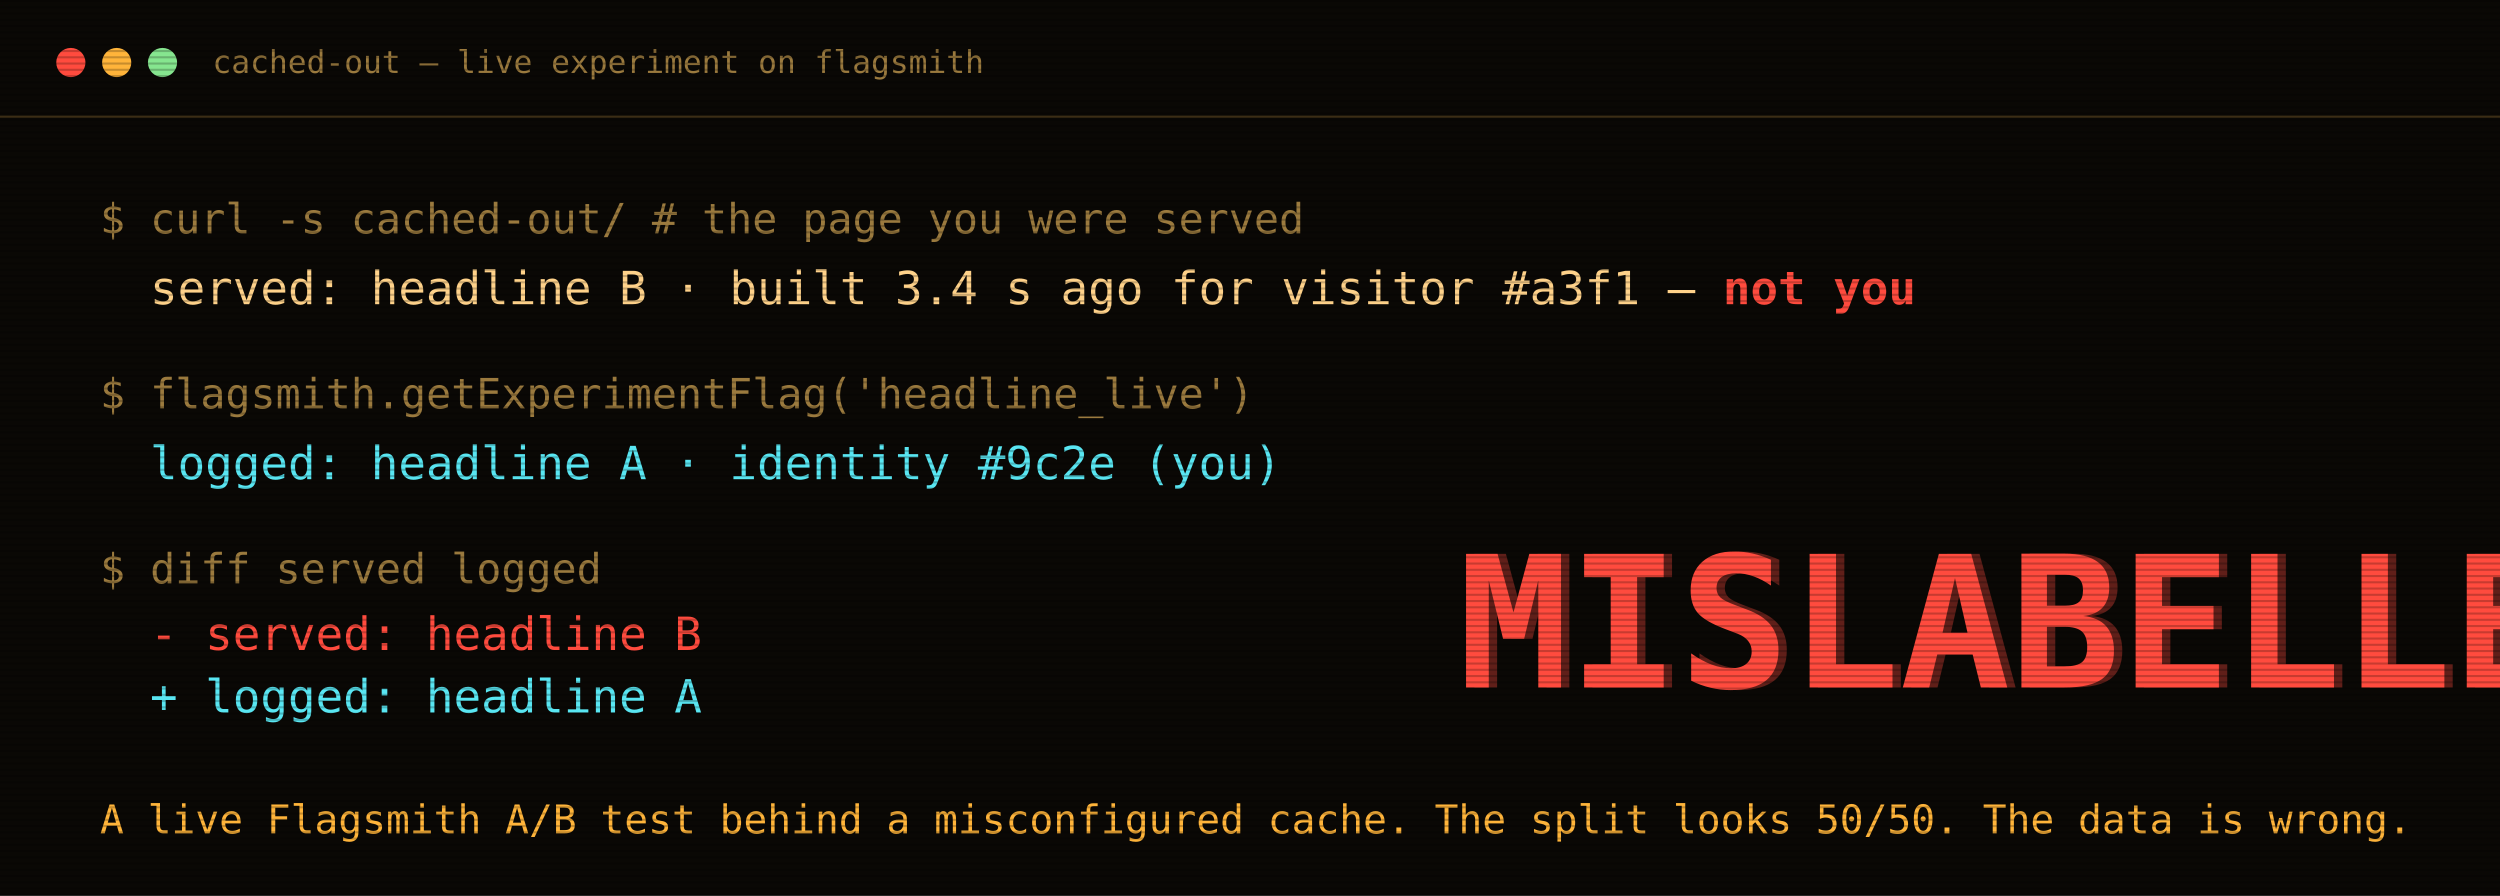
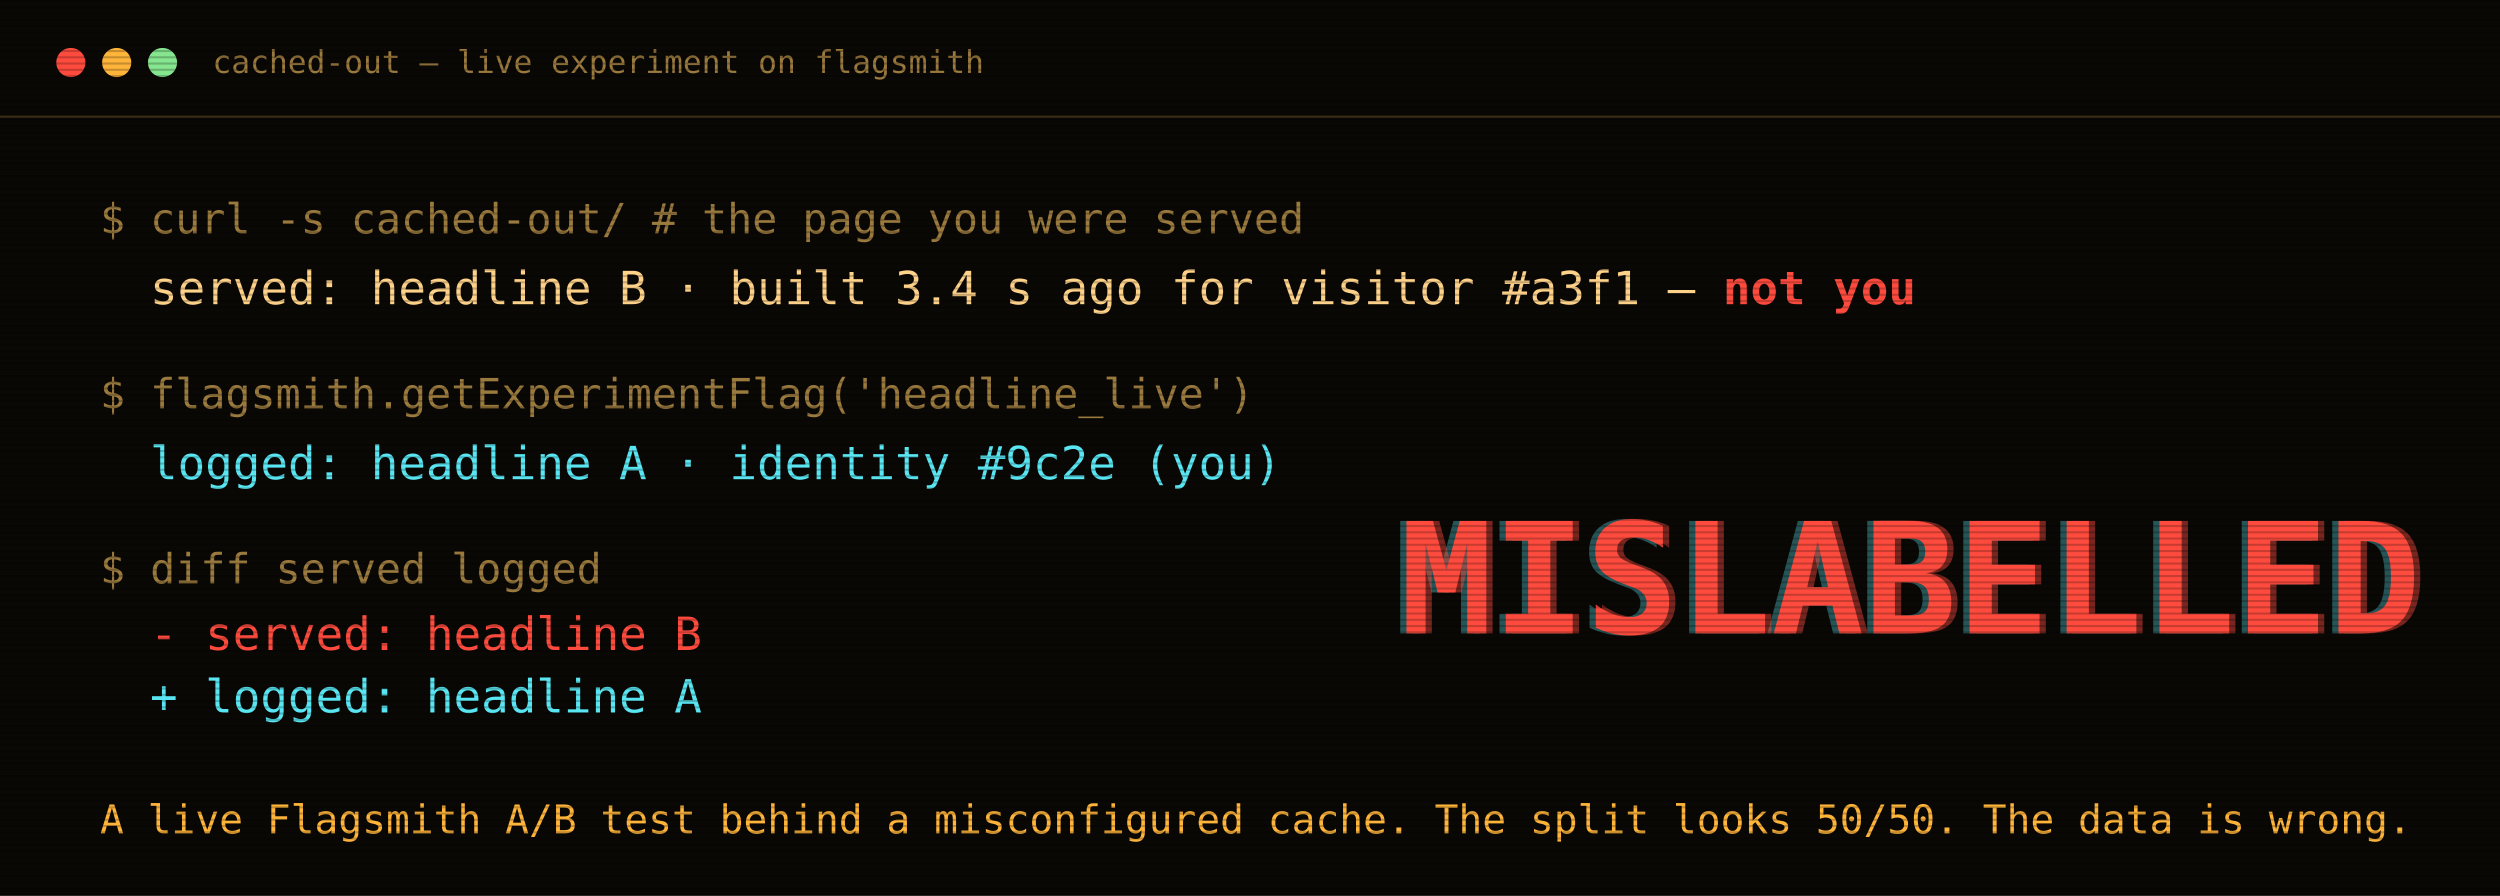
<svg xmlns="http://www.w3.org/2000/svg" viewBox="0 0 1200 430" width="1200" height="430" font-family="ui-monospace,SFMono-Regular,Menlo,Consolas,monospace">
  <rect width="1200" height="430" fill="#0A0805" />
  <circle cx="34" cy="30" r="7" fill="#FF4B3E" />
  <circle cx="56" cy="30" r="7" fill="#FFB43A" />
  <circle cx="78" cy="30" r="7" fill="#86E58F" />
  <text x="102" y="35" fill="#9B7A3E" font-size="15">cached-out — live experiment on flagsmith</text>
  <line x1="0" y1="56" x2="1200" y2="56" stroke="#3B2D15" />
  <text x="48" y="112" fill="#9B7A3E" font-size="20">$ curl -s cached-out/ <tspan fill="#9B7A3E">#</tspan> the page you were served</text>
  <text x="72" y="146" fill="#FFD28A" font-size="22">served: headline B · built 3.4 s ago for visitor #a3f1 — <tspan fill="#FF4B3E" font-weight="700">not you</tspan>
  </text>
  <text x="48" y="196" fill="#9B7A3E" font-size="20">$ flagsmith.getExperimentFlag('headline_live')</text>
  <text x="72" y="230" fill="#59E6F2" font-size="22">logged: headline A · identity #9c2e (you)</text>
  <text x="48" y="280" fill="#9B7A3E" font-size="20">$ diff served logged</text>
  <text x="72" y="312" fill="#FF4B3E" font-size="22">- served: headline B</text>
  <text x="72" y="342" fill="#59E6F2" font-size="22">+ logged: headline A</text>
-   <text x="700" y="330" fill="#FF4B3E" font-size="88" font-weight="700" opacity=".35" transform="translate(4,0)">MISLABELLED</text>
-   <text x="700" y="330" fill="#FF4B3E" font-size="88" font-weight="700">MISLABELLED</text>
+   <text x="672" y="304" fill="#59E6F2" font-size="74" font-weight="700" opacity=".35" transform="translate(-3,0)" textLength="470" lengthAdjust="spacingAndGlyphs">MISLABELLED</text>
+   <text x="672" y="304" fill="#FF4B3E" font-size="74" font-weight="700" opacity=".45" transform="translate(3,0)" textLength="470" lengthAdjust="spacingAndGlyphs">MISLABELLED</text>
+   <text x="672" y="304" fill="#FF4B3E" font-size="74" font-weight="700" textLength="470" lengthAdjust="spacingAndGlyphs">MISLABELLED</text>
  <text x="48" y="400" fill="#FFB43A" font-size="19">A live Flagsmith A/B test behind a misconfigured cache. The split looks 50/50. The data is wrong.</text>
  <rect x="0" y="0" width="1200" height="1" fill="#000" opacity=".22" />
  <rect x="0" y="3" width="1200" height="1" fill="#000" opacity=".22" />
  <rect x="0" y="6" width="1200" height="1" fill="#000" opacity=".22" />
  <rect x="0" y="9" width="1200" height="1" fill="#000" opacity=".22" />
  <rect x="0" y="12" width="1200" height="1" fill="#000" opacity=".22" />
  <rect x="0" y="15" width="1200" height="1" fill="#000" opacity=".22" />
  <rect x="0" y="18" width="1200" height="1" fill="#000" opacity=".22" />
  <rect x="0" y="21" width="1200" height="1" fill="#000" opacity=".22" />
  <rect x="0" y="24" width="1200" height="1" fill="#000" opacity=".22" />
  <rect x="0" y="27" width="1200" height="1" fill="#000" opacity=".22" />
  <rect x="0" y="30" width="1200" height="1" fill="#000" opacity=".22" />
  <rect x="0" y="33" width="1200" height="1" fill="#000" opacity=".22" />
  <rect x="0" y="36" width="1200" height="1" fill="#000" opacity=".22" />
  <rect x="0" y="39" width="1200" height="1" fill="#000" opacity=".22" />
  <rect x="0" y="42" width="1200" height="1" fill="#000" opacity=".22" />
  <rect x="0" y="45" width="1200" height="1" fill="#000" opacity=".22" />
  <rect x="0" y="48" width="1200" height="1" fill="#000" opacity=".22" />
  <rect x="0" y="51" width="1200" height="1" fill="#000" opacity=".22" />
  <rect x="0" y="54" width="1200" height="1" fill="#000" opacity=".22" />
  <rect x="0" y="57" width="1200" height="1" fill="#000" opacity=".22" />
  <rect x="0" y="60" width="1200" height="1" fill="#000" opacity=".22" />
  <rect x="0" y="63" width="1200" height="1" fill="#000" opacity=".22" />
  <rect x="0" y="66" width="1200" height="1" fill="#000" opacity=".22" />
  <rect x="0" y="69" width="1200" height="1" fill="#000" opacity=".22" />
  <rect x="0" y="72" width="1200" height="1" fill="#000" opacity=".22" />
  <rect x="0" y="75" width="1200" height="1" fill="#000" opacity=".22" />
  <rect x="0" y="78" width="1200" height="1" fill="#000" opacity=".22" />
  <rect x="0" y="81" width="1200" height="1" fill="#000" opacity=".22" />
  <rect x="0" y="84" width="1200" height="1" fill="#000" opacity=".22" />
  <rect x="0" y="87" width="1200" height="1" fill="#000" opacity=".22" />
  <rect x="0" y="90" width="1200" height="1" fill="#000" opacity=".22" />
  <rect x="0" y="93" width="1200" height="1" fill="#000" opacity=".22" />
  <rect x="0" y="96" width="1200" height="1" fill="#000" opacity=".22" />
  <rect x="0" y="99" width="1200" height="1" fill="#000" opacity=".22" />
  <rect x="0" y="102" width="1200" height="1" fill="#000" opacity=".22" />
  <rect x="0" y="105" width="1200" height="1" fill="#000" opacity=".22" />
  <rect x="0" y="108" width="1200" height="1" fill="#000" opacity=".22" />
  <rect x="0" y="111" width="1200" height="1" fill="#000" opacity=".22" />
  <rect x="0" y="114" width="1200" height="1" fill="#000" opacity=".22" />
  <rect x="0" y="117" width="1200" height="1" fill="#000" opacity=".22" />
  <rect x="0" y="120" width="1200" height="1" fill="#000" opacity=".22" />
  <rect x="0" y="123" width="1200" height="1" fill="#000" opacity=".22" />
  <rect x="0" y="126" width="1200" height="1" fill="#000" opacity=".22" />
  <rect x="0" y="129" width="1200" height="1" fill="#000" opacity=".22" />
  <rect x="0" y="132" width="1200" height="1" fill="#000" opacity=".22" />
  <rect x="0" y="135" width="1200" height="1" fill="#000" opacity=".22" />
  <rect x="0" y="138" width="1200" height="1" fill="#000" opacity=".22" />
  <rect x="0" y="141" width="1200" height="1" fill="#000" opacity=".22" />
  <rect x="0" y="144" width="1200" height="1" fill="#000" opacity=".22" />
  <rect x="0" y="147" width="1200" height="1" fill="#000" opacity=".22" />
  <rect x="0" y="150" width="1200" height="1" fill="#000" opacity=".22" />
  <rect x="0" y="153" width="1200" height="1" fill="#000" opacity=".22" />
  <rect x="0" y="156" width="1200" height="1" fill="#000" opacity=".22" />
  <rect x="0" y="159" width="1200" height="1" fill="#000" opacity=".22" />
  <rect x="0" y="162" width="1200" height="1" fill="#000" opacity=".22" />
  <rect x="0" y="165" width="1200" height="1" fill="#000" opacity=".22" />
  <rect x="0" y="168" width="1200" height="1" fill="#000" opacity=".22" />
  <rect x="0" y="171" width="1200" height="1" fill="#000" opacity=".22" />
  <rect x="0" y="174" width="1200" height="1" fill="#000" opacity=".22" />
  <rect x="0" y="177" width="1200" height="1" fill="#000" opacity=".22" />
  <rect x="0" y="180" width="1200" height="1" fill="#000" opacity=".22" />
  <rect x="0" y="183" width="1200" height="1" fill="#000" opacity=".22" />
  <rect x="0" y="186" width="1200" height="1" fill="#000" opacity=".22" />
  <rect x="0" y="189" width="1200" height="1" fill="#000" opacity=".22" />
  <rect x="0" y="192" width="1200" height="1" fill="#000" opacity=".22" />
  <rect x="0" y="195" width="1200" height="1" fill="#000" opacity=".22" />
  <rect x="0" y="198" width="1200" height="1" fill="#000" opacity=".22" />
  <rect x="0" y="201" width="1200" height="1" fill="#000" opacity=".22" />
  <rect x="0" y="204" width="1200" height="1" fill="#000" opacity=".22" />
  <rect x="0" y="207" width="1200" height="1" fill="#000" opacity=".22" />
  <rect x="0" y="210" width="1200" height="1" fill="#000" opacity=".22" />
  <rect x="0" y="213" width="1200" height="1" fill="#000" opacity=".22" />
  <rect x="0" y="216" width="1200" height="1" fill="#000" opacity=".22" />
  <rect x="0" y="219" width="1200" height="1" fill="#000" opacity=".22" />
  <rect x="0" y="222" width="1200" height="1" fill="#000" opacity=".22" />
  <rect x="0" y="225" width="1200" height="1" fill="#000" opacity=".22" />
  <rect x="0" y="228" width="1200" height="1" fill="#000" opacity=".22" />
  <rect x="0" y="231" width="1200" height="1" fill="#000" opacity=".22" />
  <rect x="0" y="234" width="1200" height="1" fill="#000" opacity=".22" />
  <rect x="0" y="237" width="1200" height="1" fill="#000" opacity=".22" />
  <rect x="0" y="240" width="1200" height="1" fill="#000" opacity=".22" />
  <rect x="0" y="243" width="1200" height="1" fill="#000" opacity=".22" />
  <rect x="0" y="246" width="1200" height="1" fill="#000" opacity=".22" />
  <rect x="0" y="249" width="1200" height="1" fill="#000" opacity=".22" />
  <rect x="0" y="252" width="1200" height="1" fill="#000" opacity=".22" />
  <rect x="0" y="255" width="1200" height="1" fill="#000" opacity=".22" />
  <rect x="0" y="258" width="1200" height="1" fill="#000" opacity=".22" />
  <rect x="0" y="261" width="1200" height="1" fill="#000" opacity=".22" />
  <rect x="0" y="264" width="1200" height="1" fill="#000" opacity=".22" />
  <rect x="0" y="267" width="1200" height="1" fill="#000" opacity=".22" />
  <rect x="0" y="270" width="1200" height="1" fill="#000" opacity=".22" />
  <rect x="0" y="273" width="1200" height="1" fill="#000" opacity=".22" />
  <rect x="0" y="276" width="1200" height="1" fill="#000" opacity=".22" />
  <rect x="0" y="279" width="1200" height="1" fill="#000" opacity=".22" />
  <rect x="0" y="282" width="1200" height="1" fill="#000" opacity=".22" />
  <rect x="0" y="285" width="1200" height="1" fill="#000" opacity=".22" />
  <rect x="0" y="288" width="1200" height="1" fill="#000" opacity=".22" />
  <rect x="0" y="291" width="1200" height="1" fill="#000" opacity=".22" />
  <rect x="0" y="294" width="1200" height="1" fill="#000" opacity=".22" />
  <rect x="0" y="297" width="1200" height="1" fill="#000" opacity=".22" />
  <rect x="0" y="300" width="1200" height="1" fill="#000" opacity=".22" />
  <rect x="0" y="303" width="1200" height="1" fill="#000" opacity=".22" />
  <rect x="0" y="306" width="1200" height="1" fill="#000" opacity=".22" />
  <rect x="0" y="309" width="1200" height="1" fill="#000" opacity=".22" />
  <rect x="0" y="312" width="1200" height="1" fill="#000" opacity=".22" />
  <rect x="0" y="315" width="1200" height="1" fill="#000" opacity=".22" />
  <rect x="0" y="318" width="1200" height="1" fill="#000" opacity=".22" />
  <rect x="0" y="321" width="1200" height="1" fill="#000" opacity=".22" />
  <rect x="0" y="324" width="1200" height="1" fill="#000" opacity=".22" />
  <rect x="0" y="327" width="1200" height="1" fill="#000" opacity=".22" />
  <rect x="0" y="330" width="1200" height="1" fill="#000" opacity=".22" />
  <rect x="0" y="333" width="1200" height="1" fill="#000" opacity=".22" />
  <rect x="0" y="336" width="1200" height="1" fill="#000" opacity=".22" />
  <rect x="0" y="339" width="1200" height="1" fill="#000" opacity=".22" />
  <rect x="0" y="342" width="1200" height="1" fill="#000" opacity=".22" />
  <rect x="0" y="345" width="1200" height="1" fill="#000" opacity=".22" />
  <rect x="0" y="348" width="1200" height="1" fill="#000" opacity=".22" />
  <rect x="0" y="351" width="1200" height="1" fill="#000" opacity=".22" />
  <rect x="0" y="354" width="1200" height="1" fill="#000" opacity=".22" />
  <rect x="0" y="357" width="1200" height="1" fill="#000" opacity=".22" />
  <rect x="0" y="360" width="1200" height="1" fill="#000" opacity=".22" />
  <rect x="0" y="363" width="1200" height="1" fill="#000" opacity=".22" />
  <rect x="0" y="366" width="1200" height="1" fill="#000" opacity=".22" />
  <rect x="0" y="369" width="1200" height="1" fill="#000" opacity=".22" />
  <rect x="0" y="372" width="1200" height="1" fill="#000" opacity=".22" />
  <rect x="0" y="375" width="1200" height="1" fill="#000" opacity=".22" />
  <rect x="0" y="378" width="1200" height="1" fill="#000" opacity=".22" />
  <rect x="0" y="381" width="1200" height="1" fill="#000" opacity=".22" />
  <rect x="0" y="384" width="1200" height="1" fill="#000" opacity=".22" />
  <rect x="0" y="387" width="1200" height="1" fill="#000" opacity=".22" />
  <rect x="0" y="390" width="1200" height="1" fill="#000" opacity=".22" />
  <rect x="0" y="393" width="1200" height="1" fill="#000" opacity=".22" />
  <rect x="0" y="396" width="1200" height="1" fill="#000" opacity=".22" />
  <rect x="0" y="399" width="1200" height="1" fill="#000" opacity=".22" />
  <rect x="0" y="402" width="1200" height="1" fill="#000" opacity=".22" />
  <rect x="0" y="405" width="1200" height="1" fill="#000" opacity=".22" />
  <rect x="0" y="408" width="1200" height="1" fill="#000" opacity=".22" />
  <rect x="0" y="411" width="1200" height="1" fill="#000" opacity=".22" />
  <rect x="0" y="414" width="1200" height="1" fill="#000" opacity=".22" />
  <rect x="0" y="417" width="1200" height="1" fill="#000" opacity=".22" />
  <rect x="0" y="420" width="1200" height="1" fill="#000" opacity=".22" />
  <rect x="0" y="423" width="1200" height="1" fill="#000" opacity=".22" />
  <rect x="0" y="426" width="1200" height="1" fill="#000" opacity=".22" />
  <rect x="0" y="429" width="1200" height="1" fill="#000" opacity=".22" />
</svg>
